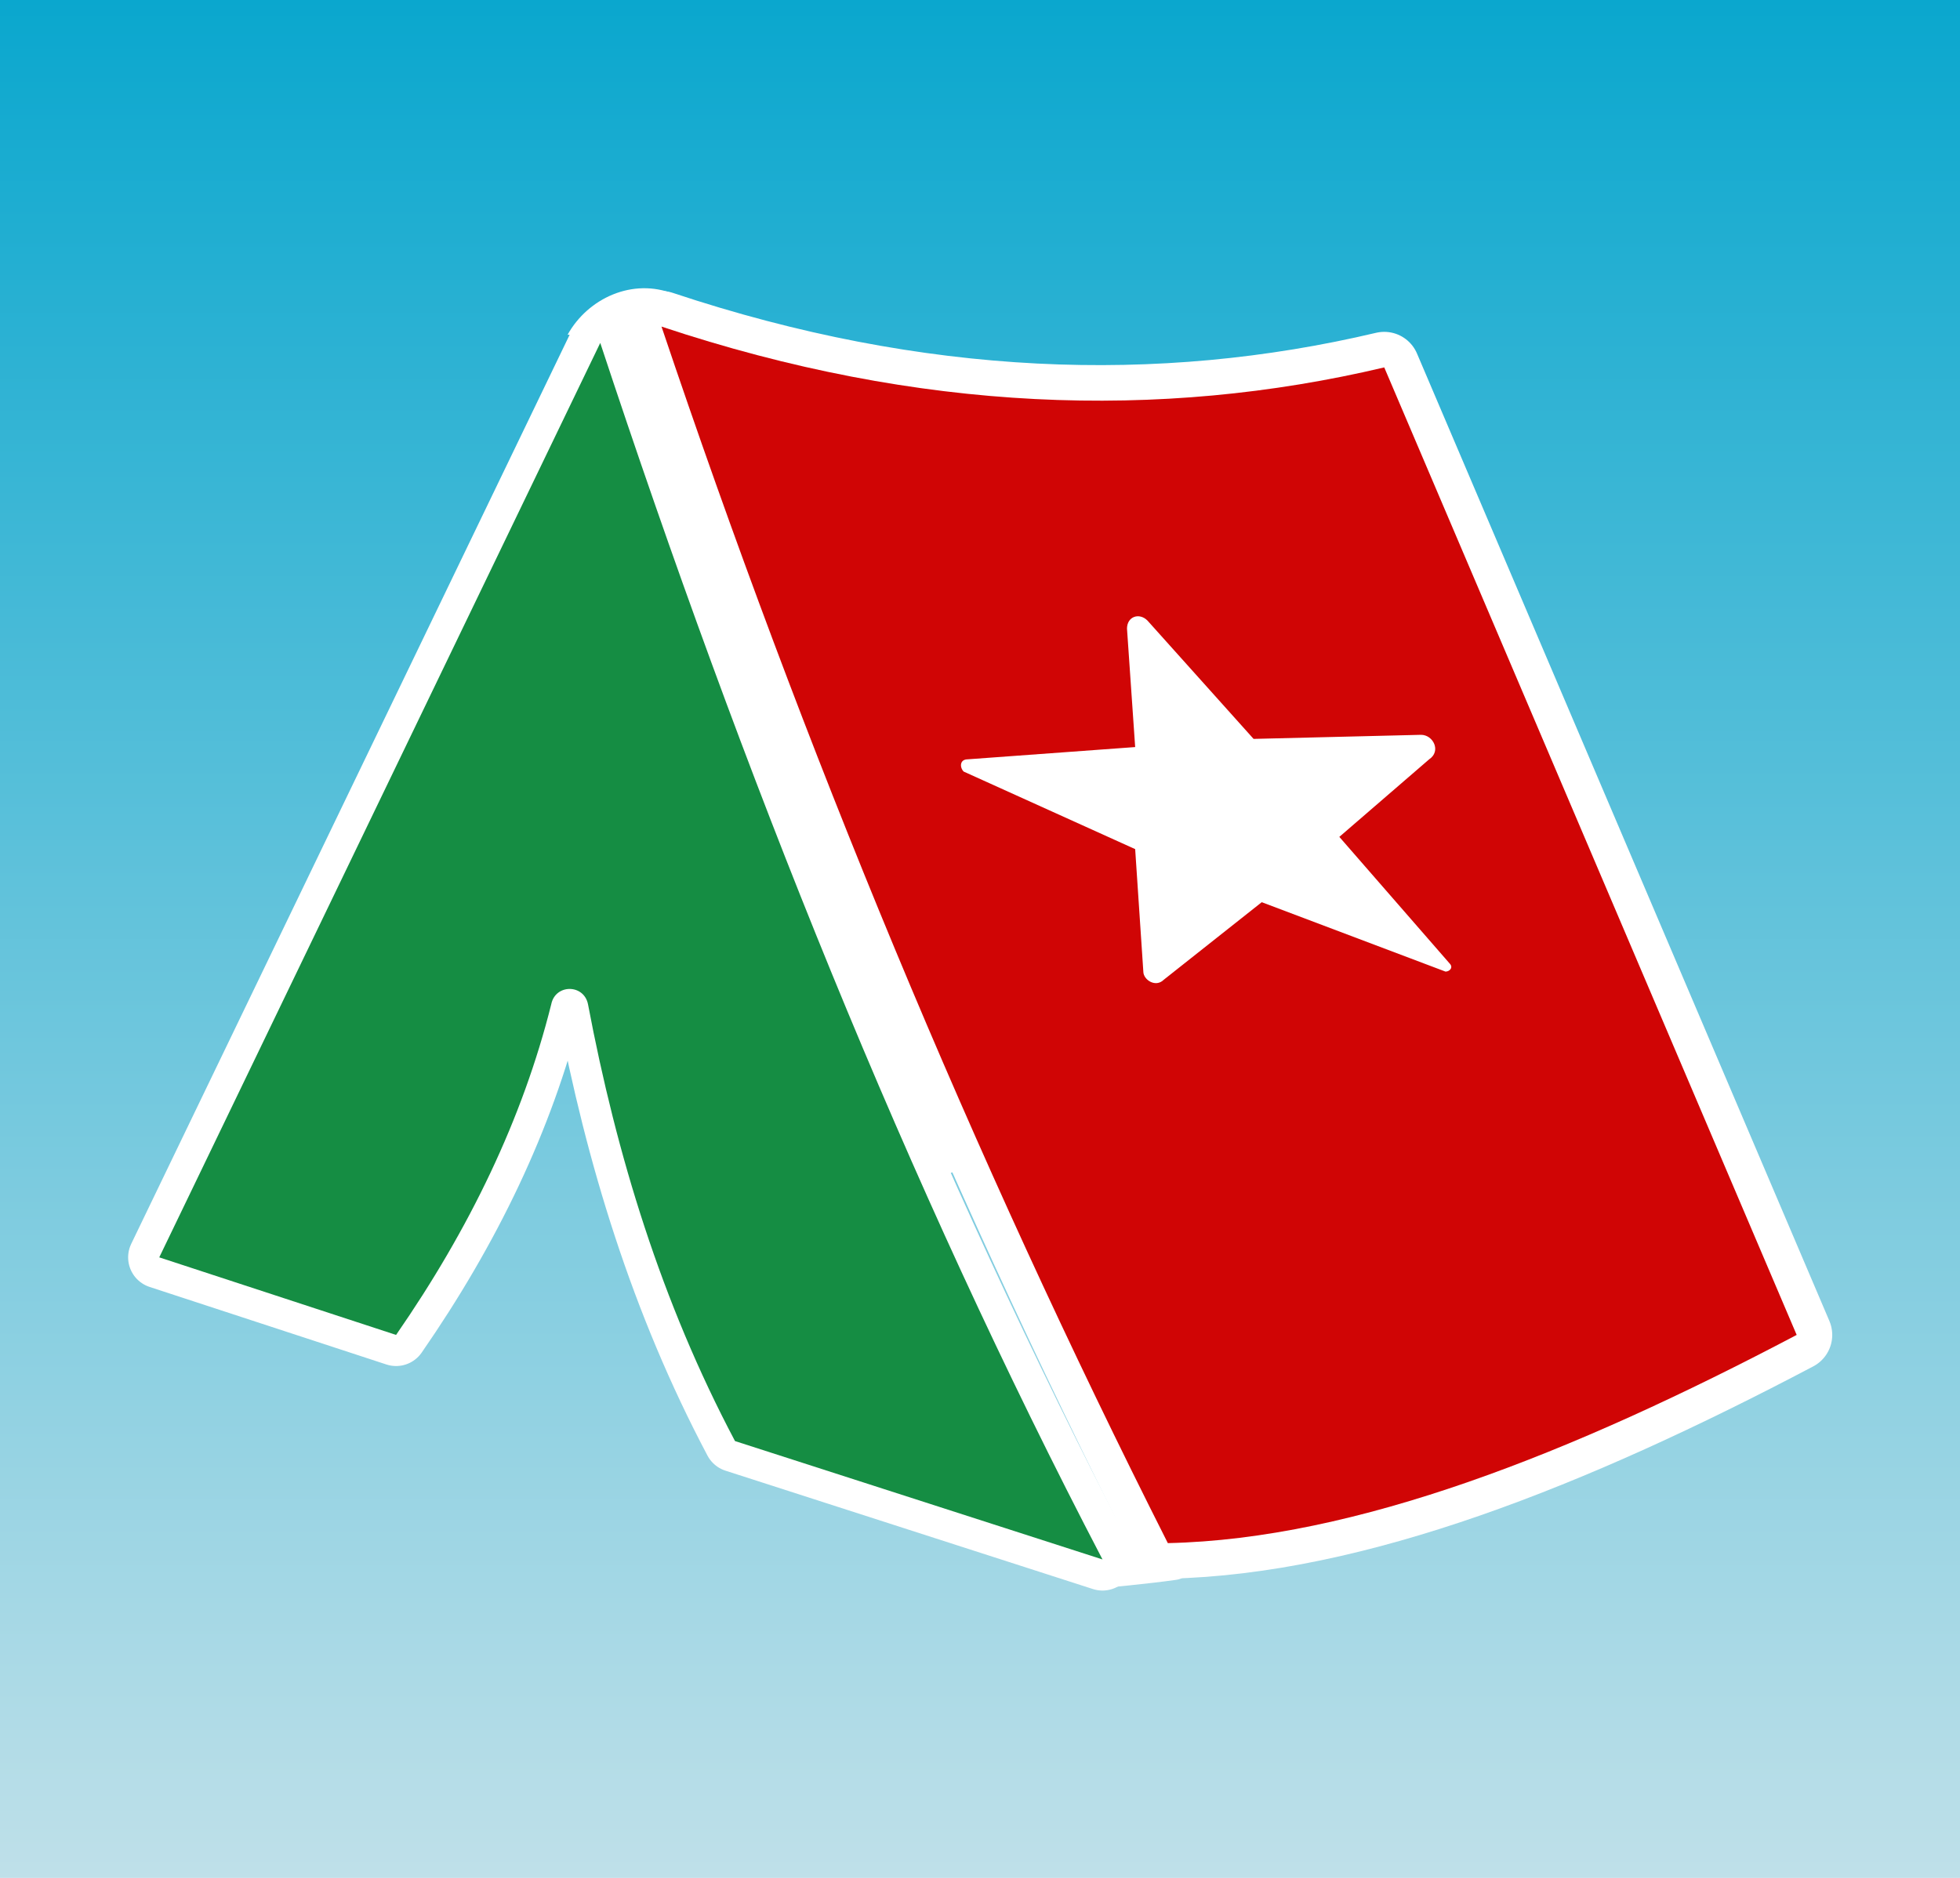
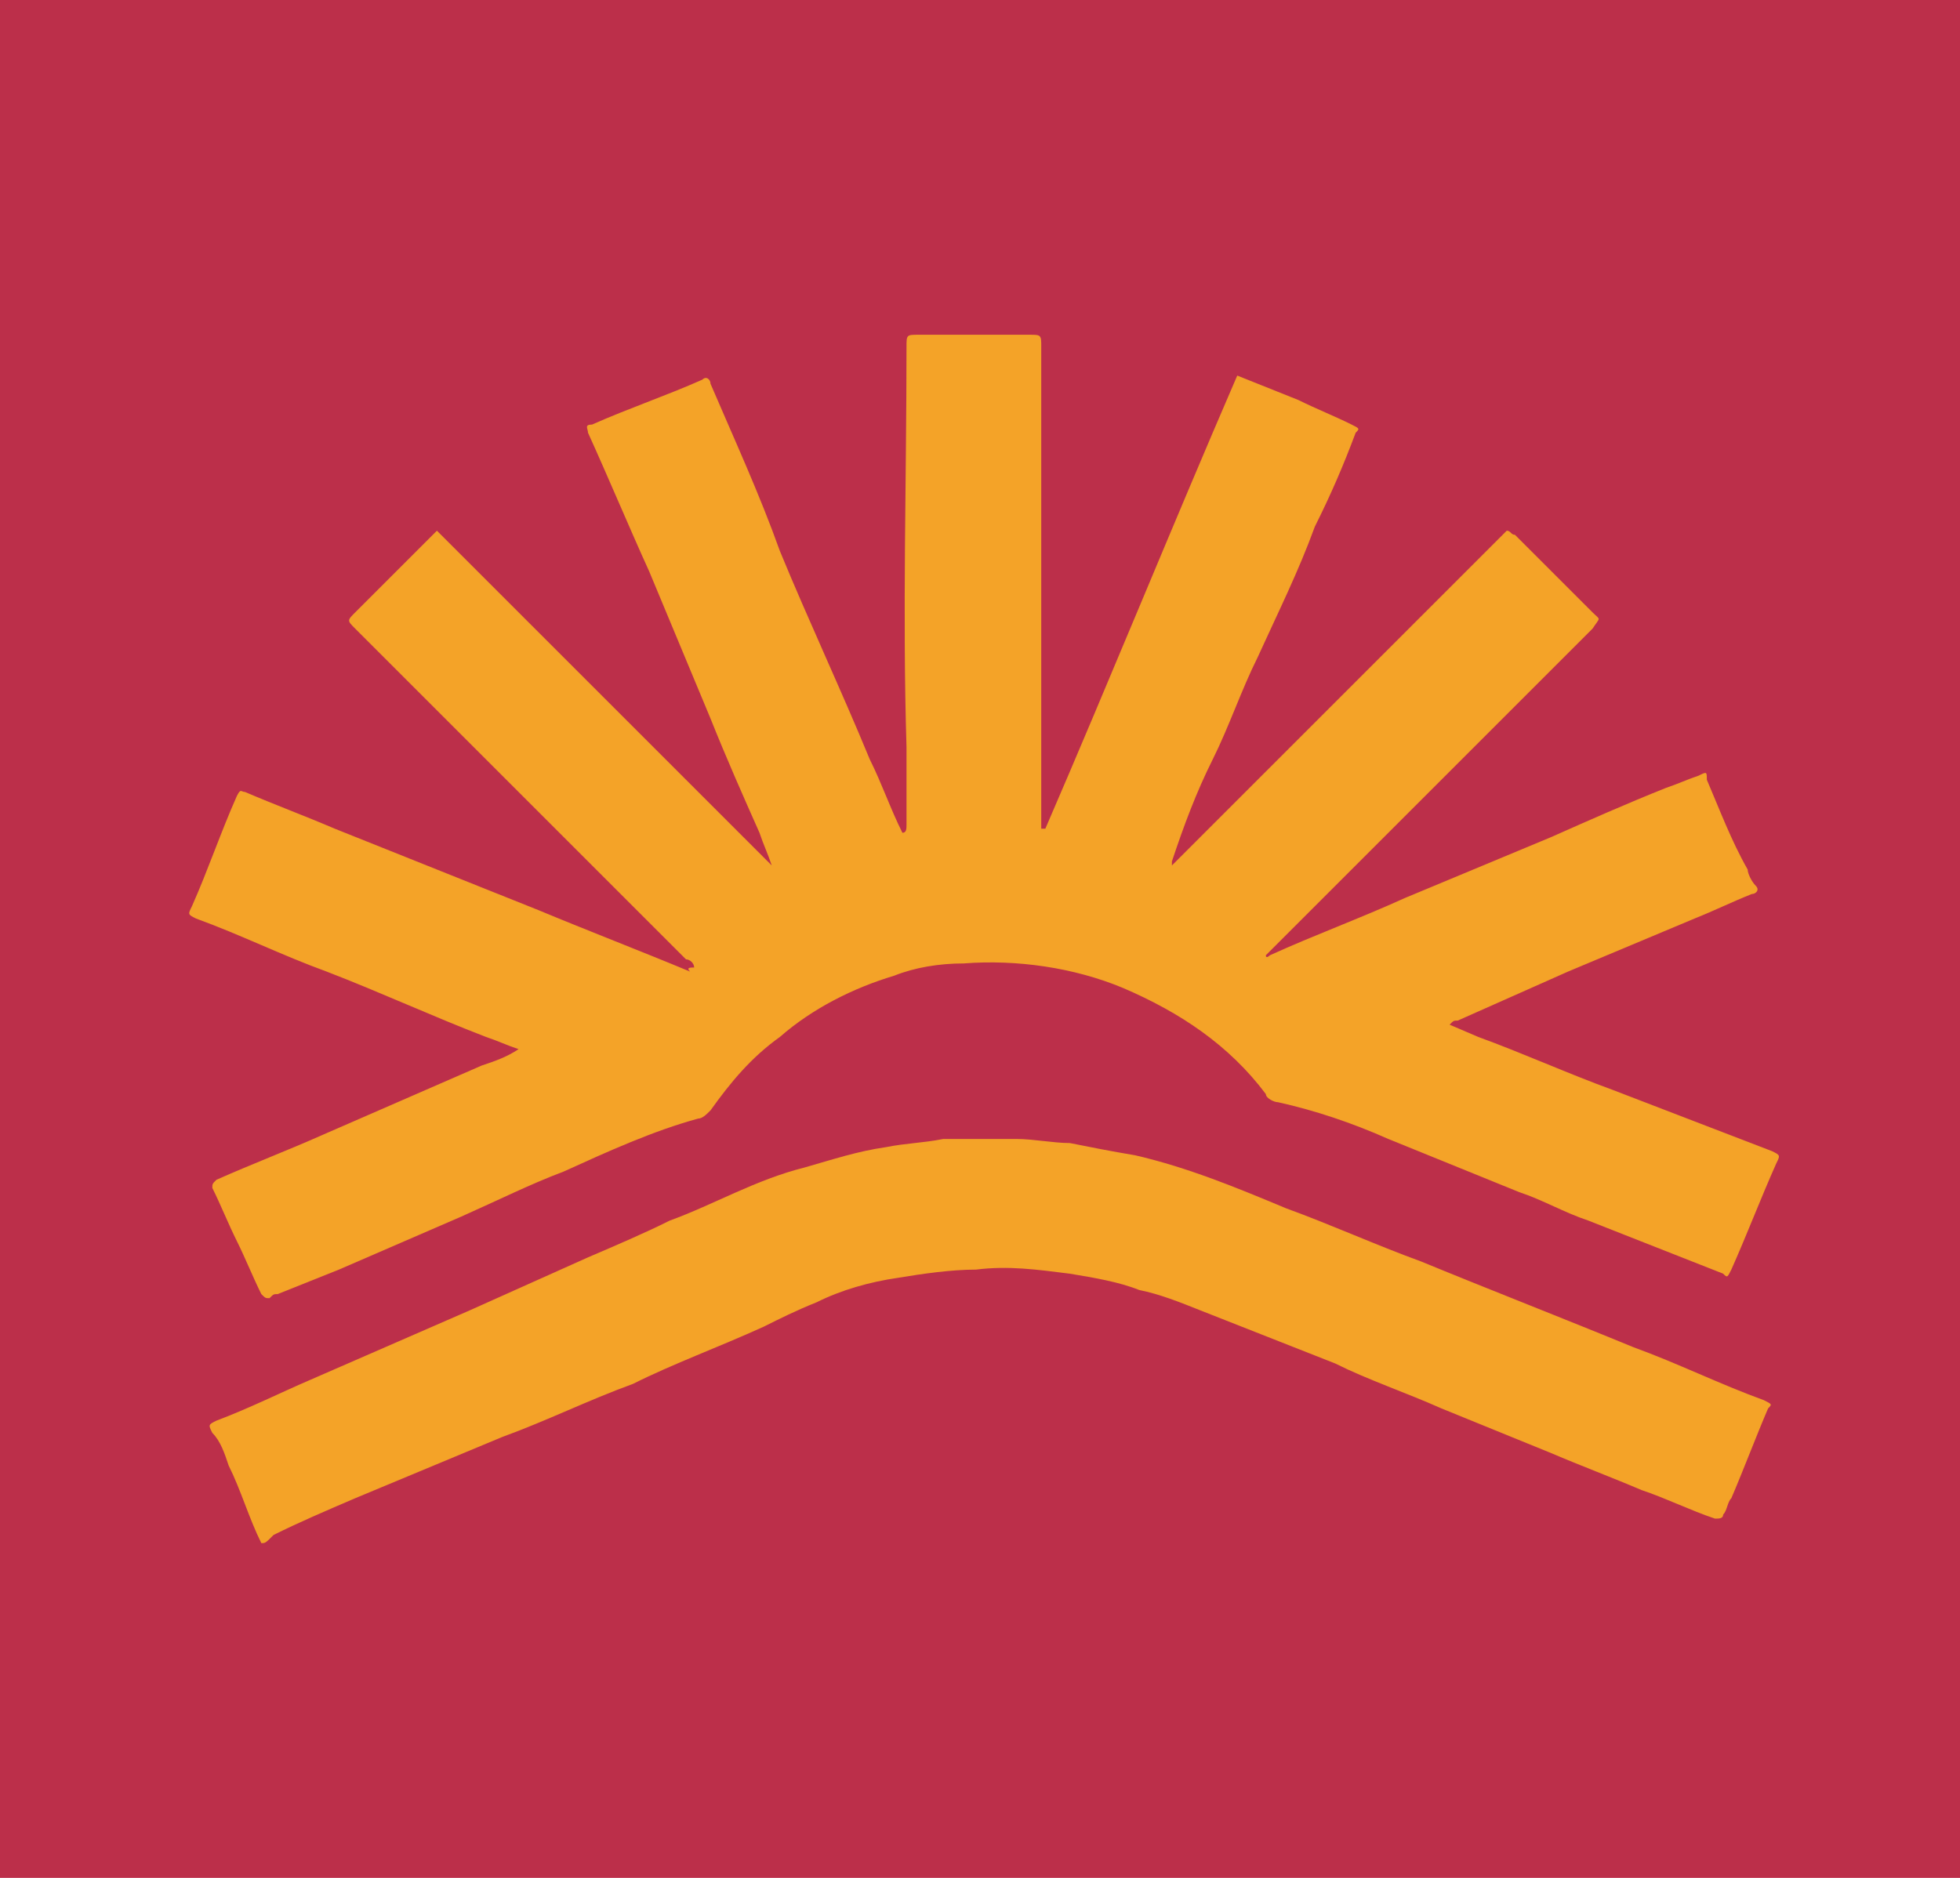
- <svg xmlns="http://www.w3.org/2000/svg" version="1.1" x="0px" y="0px" viewBox="0 0 48 46" style="enable-background:new 0 0 48 46;" xml:space="preserve">
+ <svg xmlns="http://www.w3.org/2000/svg" version="1.1" id="Layer_1" x="0px" y="0px" viewBox="0 0 48 46" style="enable-background:new 0 0 48 46;" xml:space="preserve">
  <style type="text/css">
- 	.st0{fill:url(#SVGID_1_);}
- 	.st1{fill:none;stroke:#FFFFFF;stroke-width:1.524;stroke-linecap:round;stroke-linejoin:round;}
- 	.st2{fill:#158D43;}
- 	.st3{fill:none;stroke:#FFFFFF;stroke-width:1.742;stroke-linecap:round;stroke-linejoin:round;}
- 	.st4{fill:#D00505;}
- 	.st5{fill:#FFFFFF;}
+ 	.st0{fill:#BC2F4A;}
+ 	.st1{fill:#F4A328;}
</style>
-   <g id="Layer_1">
+   <rect class="st0" width="48" height="46" />
+   <g id="Layer_1_1_">
</g>
-   <g id="Layer_2">
-     <linearGradient id="SVGID_1_" gradientUnits="userSpaceOnUse" x1="24" y1="46" x2="24" y2="-9.094947e-13">
-       <stop offset="0" style="stop-color:#BFE0E9" />
-       <stop offset="1" style="stop-color:#0AA7CE" />
-     </linearGradient>
-     <rect class="st0" width="48" height="46" />
+   <g>
    <g>
-       <g>
-         <path class="st1" d="M27,38.2l-9-2.9c-1.8-3.4-2.9-7-3.6-10.7c-0.1-0.5-0.8-0.5-0.9,0c-0.7,2.8-2,5.5-3.8,8.1l-5.8-1.9L14.7,8.4     C18.2,19,22.2,29,27,38.2z" />
-         <path class="st2" d="M27,38.2l-9-2.9c-1.8-3.4-2.9-7-3.6-10.7c-0.1-0.5-0.8-0.5-0.9,0c-0.7,2.8-2,5.5-3.8,8.1l-5.8-1.9L14.7,8.4     C18.2,19,22.2,29,27,38.2z" />
-       </g>
-       <g>
-         <path class="st3" d="M28.6,37.8C23.8,28.3,19.7,18.4,16.2,8c6.3,2.1,12.2,2.3,17.7,1l10.1,23.7C38.5,35.6,33.2,37.7,28.6,37.8z" />
-         <path class="st4" d="M28.6,37.8C23.8,28.3,19.7,18.4,16.2,8c6.3,2.1,12.2,2.3,17.7,1l10.1,23.7C38.5,35.6,33.2,37.7,28.6,37.8z" />
-       </g>
-       <path class="st5" d="M13.9,8.2L13.9,8.2c0.5-0.9,1.6-1.4,2.6-1L17,7.4l-1.7,0.9L14,8.2L13.9,8.2z" />
-       <path class="st5" d="M27,38.9c0,0,1.1-0.1,1.8-0.2S28,37.9,28,37.9L27.5,38L27,38.9z" />
-       <polygon class="st5" points="23.9,28.5 18,14.1 18,16.6 22,26.9 23.1,28.8   " />
-       <path class="st5" d="M30.9,22.1L28.5,24c-0.2,0.2-0.5,0-0.5-0.2l-0.2-3l-4.2-1.9c-0.1-0.1-0.1-0.3,0.1-0.3l4.1-0.3l-0.2-2.9    c0-0.3,0.3-0.4,0.5-0.2l2.6,2.9l4.1-0.1c0.3,0,0.5,0.4,0.2,0.6l-2.2,1.9l2.7,3.1c0.1,0.1,0,0.2-0.1,0.2L30.9,22.1z" />
+       <path class="st1" d="M17,23.7c0-0.1-0.1-0.2-0.2-0.2l-8.1-8.1c-0.2-0.2-0.2-0.2,0-0.4l1.8-1.8c0.1-0.1,0.1-0.1,0.2-0.2l8.2,8.2    l0,0c-0.1-0.3-0.2-0.5-0.3-0.8c-0.4-0.9-0.8-1.8-1.2-2.8c-0.5-1.2-1-2.4-1.5-3.6c-0.5-1.1-1-2.3-1.5-3.4c0-0.1-0.1-0.2,0.1-0.2    c0.9-0.4,1.8-0.7,2.7-1.1c0.1-0.1,0.2,0,0.2,0.1c0.6,1.4,1.2,2.7,1.7,4.1c0.7,1.7,1.5,3.4,2.2,5.1c0.3,0.6,0.5,1.2,0.8,1.8    c0.1,0,0.1-0.1,0.1-0.2c0-0.6,0-1.2,0-1.9c-0.1-3.3,0-6.5,0-9.8c0-0.3,0-0.3,0.3-0.3h2.7c0.3,0,0.3,0,0.3,0.3v11.8h0.1    c1.6-3.7,3.1-7.4,4.7-11.1c0.5,0.2,1,0.4,1.5,0.6c0.4,0.2,0.9,0.4,1.3,0.6c0.2,0.1,0.2,0.1,0.1,0.2c-0.3,0.8-0.6,1.5-1,2.3    c-0.4,1.1-0.9,2.1-1.4,3.2c-0.4,0.8-0.7,1.7-1.1,2.5s-0.7,1.6-1,2.5v0.1l8.2-8.2c0.1,0,0.1,0.1,0.2,0.1c0.6,0.6,1.3,1.3,1.9,1.9    c0.2,0.2,0.2,0.1,0,0.4L32.4,22L31,23.4c0,0.1,0.1,0,0.1,0c1.1-0.5,2.2-0.9,3.3-1.4c1.2-0.5,2.4-1,3.6-1.5    c0.9-0.4,1.8-0.8,2.8-1.2c0.3-0.1,0.5-0.2,0.8-0.3c0.2-0.1,0.2-0.1,0.2,0.1c0.3,0.7,0.6,1.5,1,2.2c0,0.1,0.1,0.3,0.2,0.4    c0.1,0.1,0,0.2-0.1,0.2c-0.5,0.2-0.9,0.4-1.4,0.6l-3.1,1.3c-0.9,0.4-1.8,0.8-2.7,1.2c-0.1,0-0.1,0-0.2,0.1l0.7,0.3    c1.1,0.4,2.2,0.9,3.3,1.3c1.3,0.5,2.6,1,3.9,1.5c0.2,0.1,0.2,0.1,0.1,0.3c-0.4,0.9-0.7,1.7-1.1,2.6c-0.1,0.2-0.1,0.2-0.2,0.1    l-3.3-1.3c-0.6-0.2-1.1-0.5-1.7-0.7L34,27.9c-0.9-0.4-1.8-0.7-2.7-0.9c-0.1,0-0.3-0.1-0.3-0.2c-0.9-1.2-2.1-2-3.5-2.6    c-1.2-0.5-2.6-0.7-3.9-0.6c-0.6,0-1.2,0.1-1.7,0.3c-1,0.3-2,0.8-2.8,1.5c-0.7,0.5-1.2,1.1-1.7,1.8c-0.1,0.1-0.2,0.2-0.3,0.2    c-1.1,0.3-2.2,0.8-3.3,1.3c-0.8,0.3-1.6,0.7-2.5,1.1l-3,1.3l-1.5,0.6c-0.1,0-0.1,0-0.2,0.1c-0.1,0-0.1,0-0.2-0.1    c-0.2-0.4-0.4-0.9-0.6-1.3s-0.4-0.9-0.6-1.3c0-0.1,0-0.1,0.1-0.2c0.9-0.4,1.7-0.7,2.6-1.1l3.9-1.7c0.3-0.1,0.6-0.2,0.9-0.4    c-0.3-0.1-0.5-0.2-0.8-0.3c-1.3-0.5-2.6-1.1-3.9-1.6c-1.1-0.4-2.1-0.9-3.2-1.3c-0.2-0.1-0.2-0.1-0.1-0.3c0.4-0.9,0.7-1.8,1.1-2.7    c0.1-0.2,0.1-0.1,0.2-0.1c0.7,0.3,1.5,0.6,2.2,0.9l5,2c1.2,0.5,2.5,1,3.7,1.5C16.8,23.7,16.9,23.7,17,23.7z" />
+       <path class="st1" d="M6.4,37.8c-0.3-0.6-0.5-1.3-0.8-1.9c-0.1-0.3-0.2-0.6-0.4-0.8c-0.1-0.2-0.1-0.2,0.1-0.3    c0.8-0.3,1.6-0.7,2.3-1l3.9-1.7l2.9-1.3c0.7-0.3,1.4-0.6,2-0.9c1.1-0.4,2.1-1,3.3-1.3c0.7-0.2,1.3-0.4,2-0.5    c0.5-0.1,0.9-0.1,1.4-0.2c0.6,0,1.2,0,1.8,0c0.4,0,0.9,0.1,1.3,0.1c0.5,0.1,1,0.2,1.6,0.3c1.3,0.3,2.5,0.8,3.7,1.3    c1.1,0.4,2.2,0.9,3.3,1.3c1.7,0.7,3.5,1.4,5.2,2.1c1.1,0.4,2.1,0.9,3.2,1.3c0.2,0.1,0.2,0.1,0.1,0.2c-0.3,0.7-0.6,1.5-0.9,2.2    c-0.1,0.1-0.1,0.3-0.2,0.4c0,0.1-0.1,0.1-0.2,0.1c-0.6-0.2-1.2-0.5-1.8-0.7c-0.7-0.3-1.5-0.6-2.2-0.9l-2.7-1.1    c-0.9-0.4-1.8-0.7-2.6-1.1l-3.3-1.3c-0.5-0.2-1-0.4-1.5-0.5c-0.5-0.2-1.1-0.3-1.7-0.4c-0.8-0.1-1.5-0.2-2.3-0.1    c-0.6,0-1.3,0.1-1.9,0.2c-0.7,0.1-1.4,0.3-2,0.6c-0.5,0.2-0.9,0.4-1.3,0.6c-1.1,0.5-2.2,0.9-3.2,1.4c-1.1,0.4-2.1,0.9-3.2,1.3    c-1.2,0.5-2.4,1-3.6,1.5c-0.7,0.3-1.4,0.6-2,0.9C6.5,37.8,6.5,37.8,6.4,37.8z" />
    </g>
  </g>
</svg>
